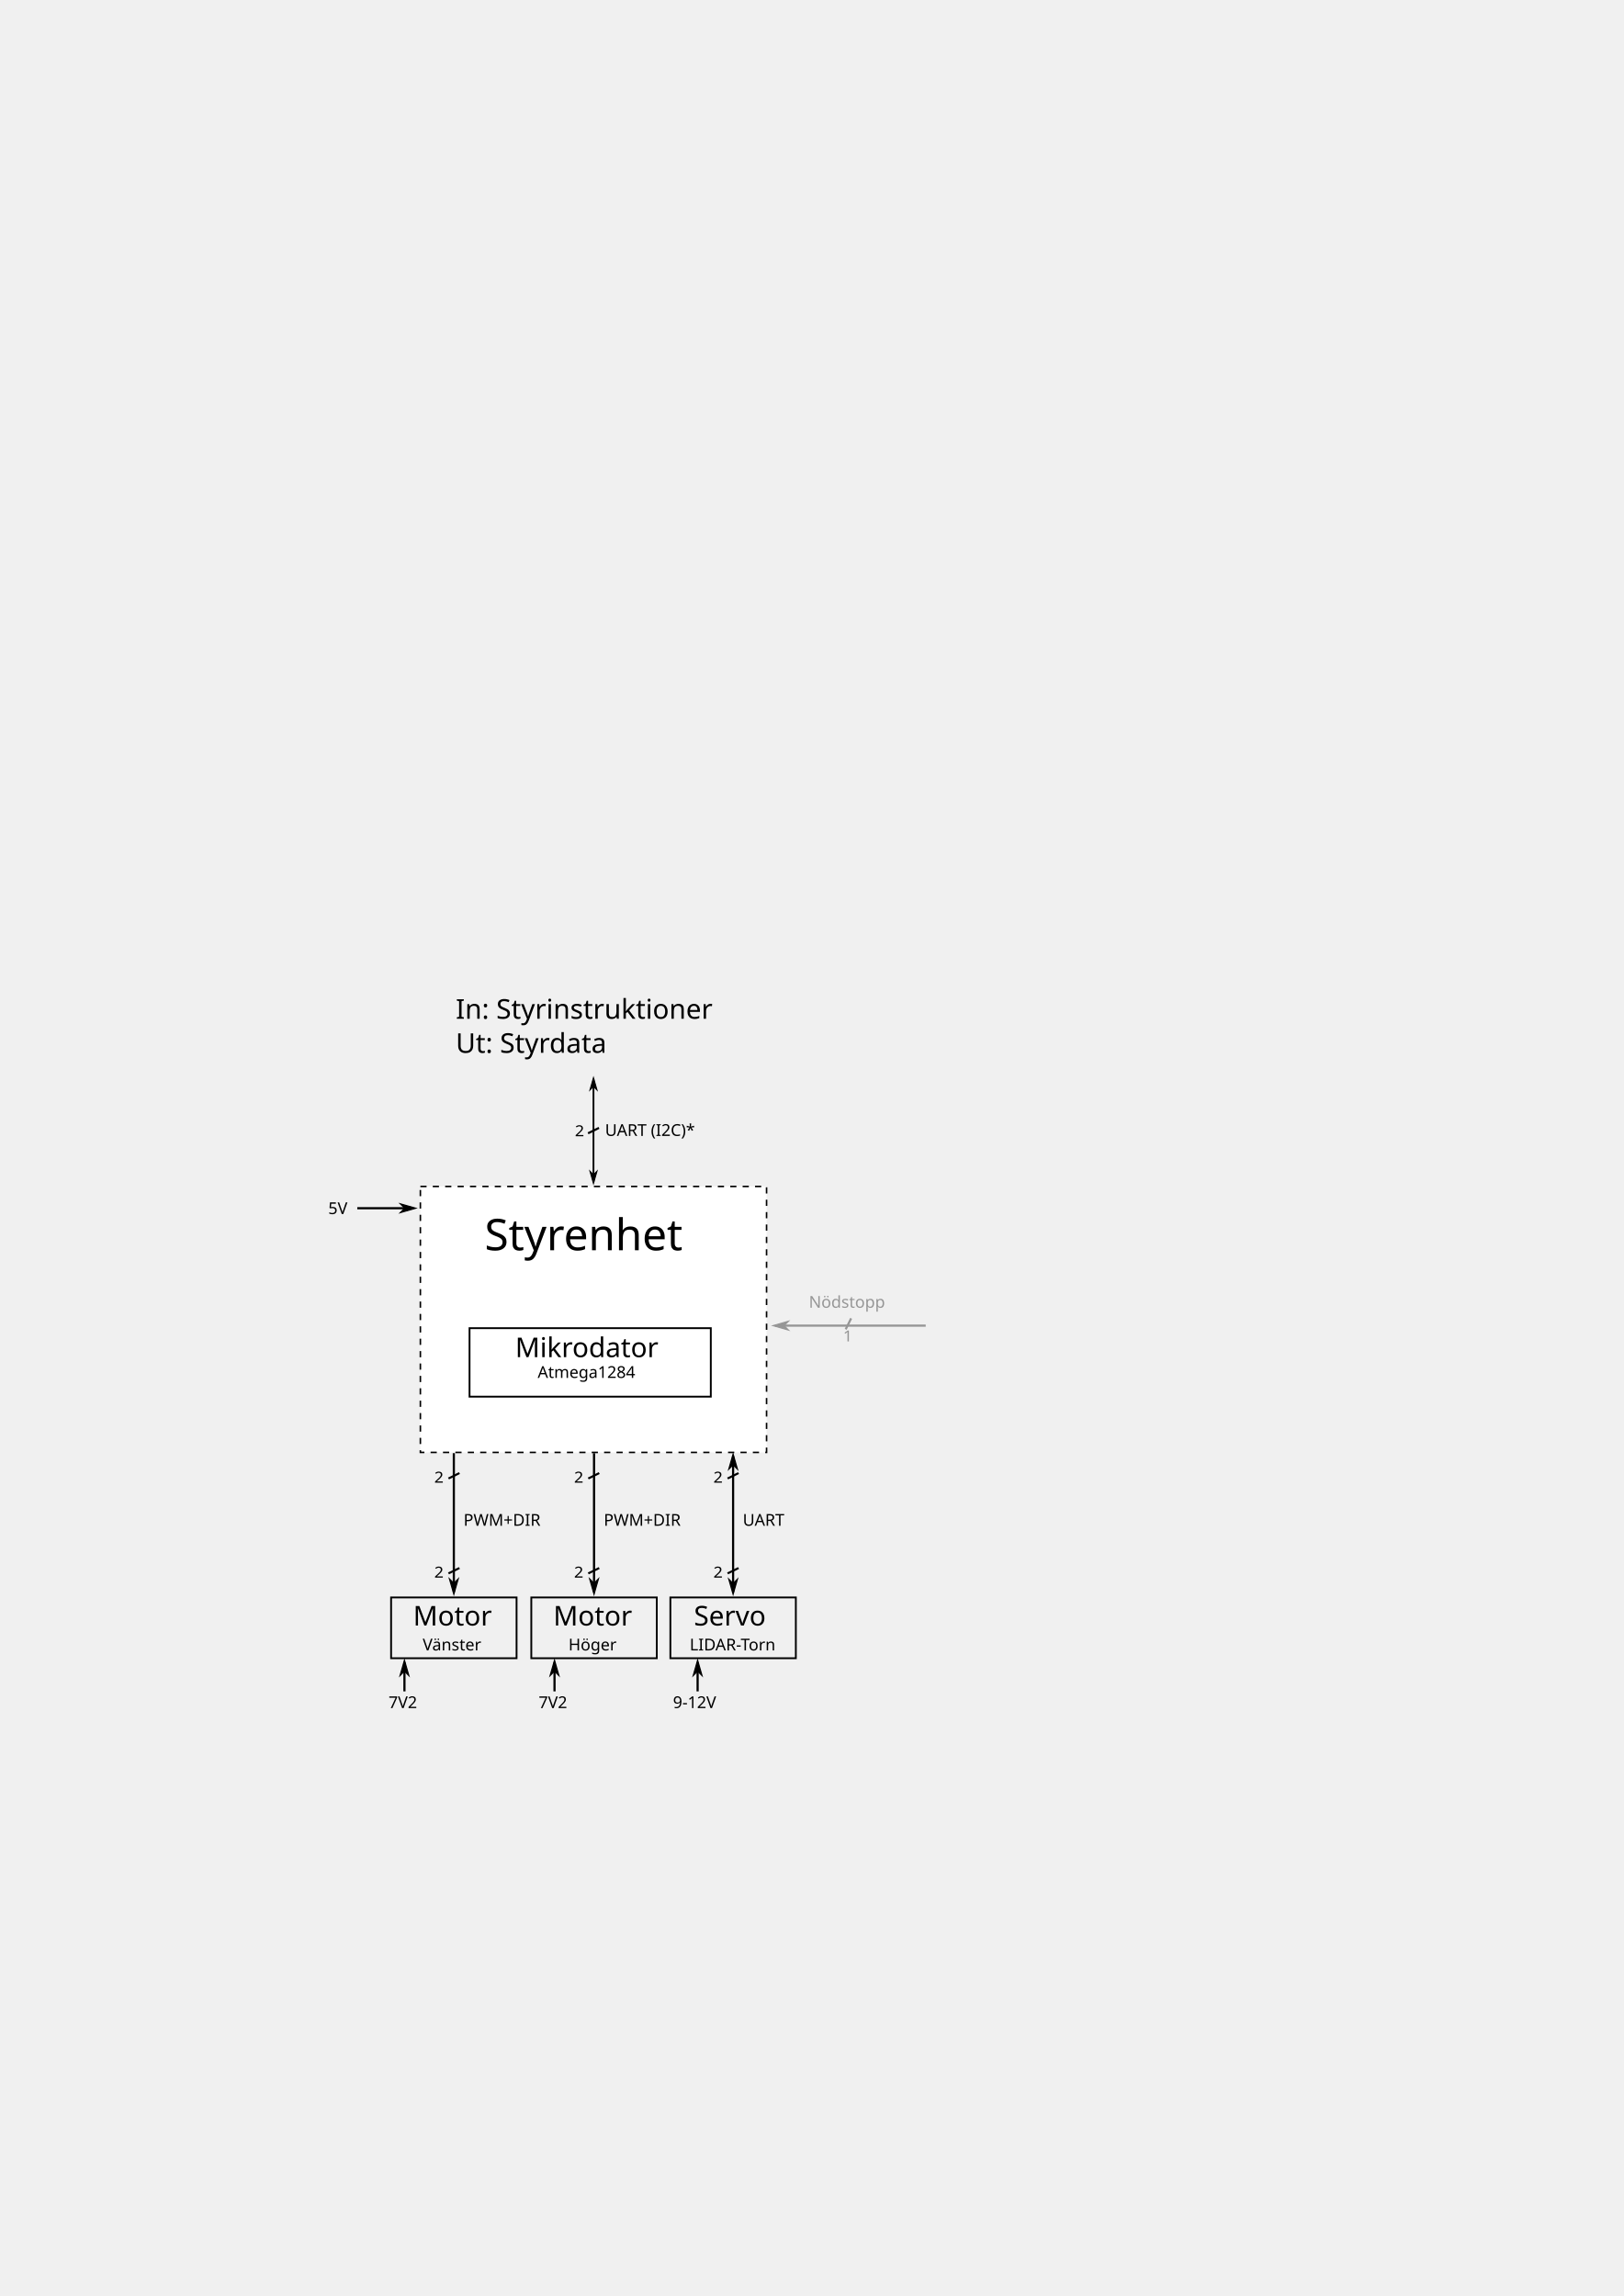
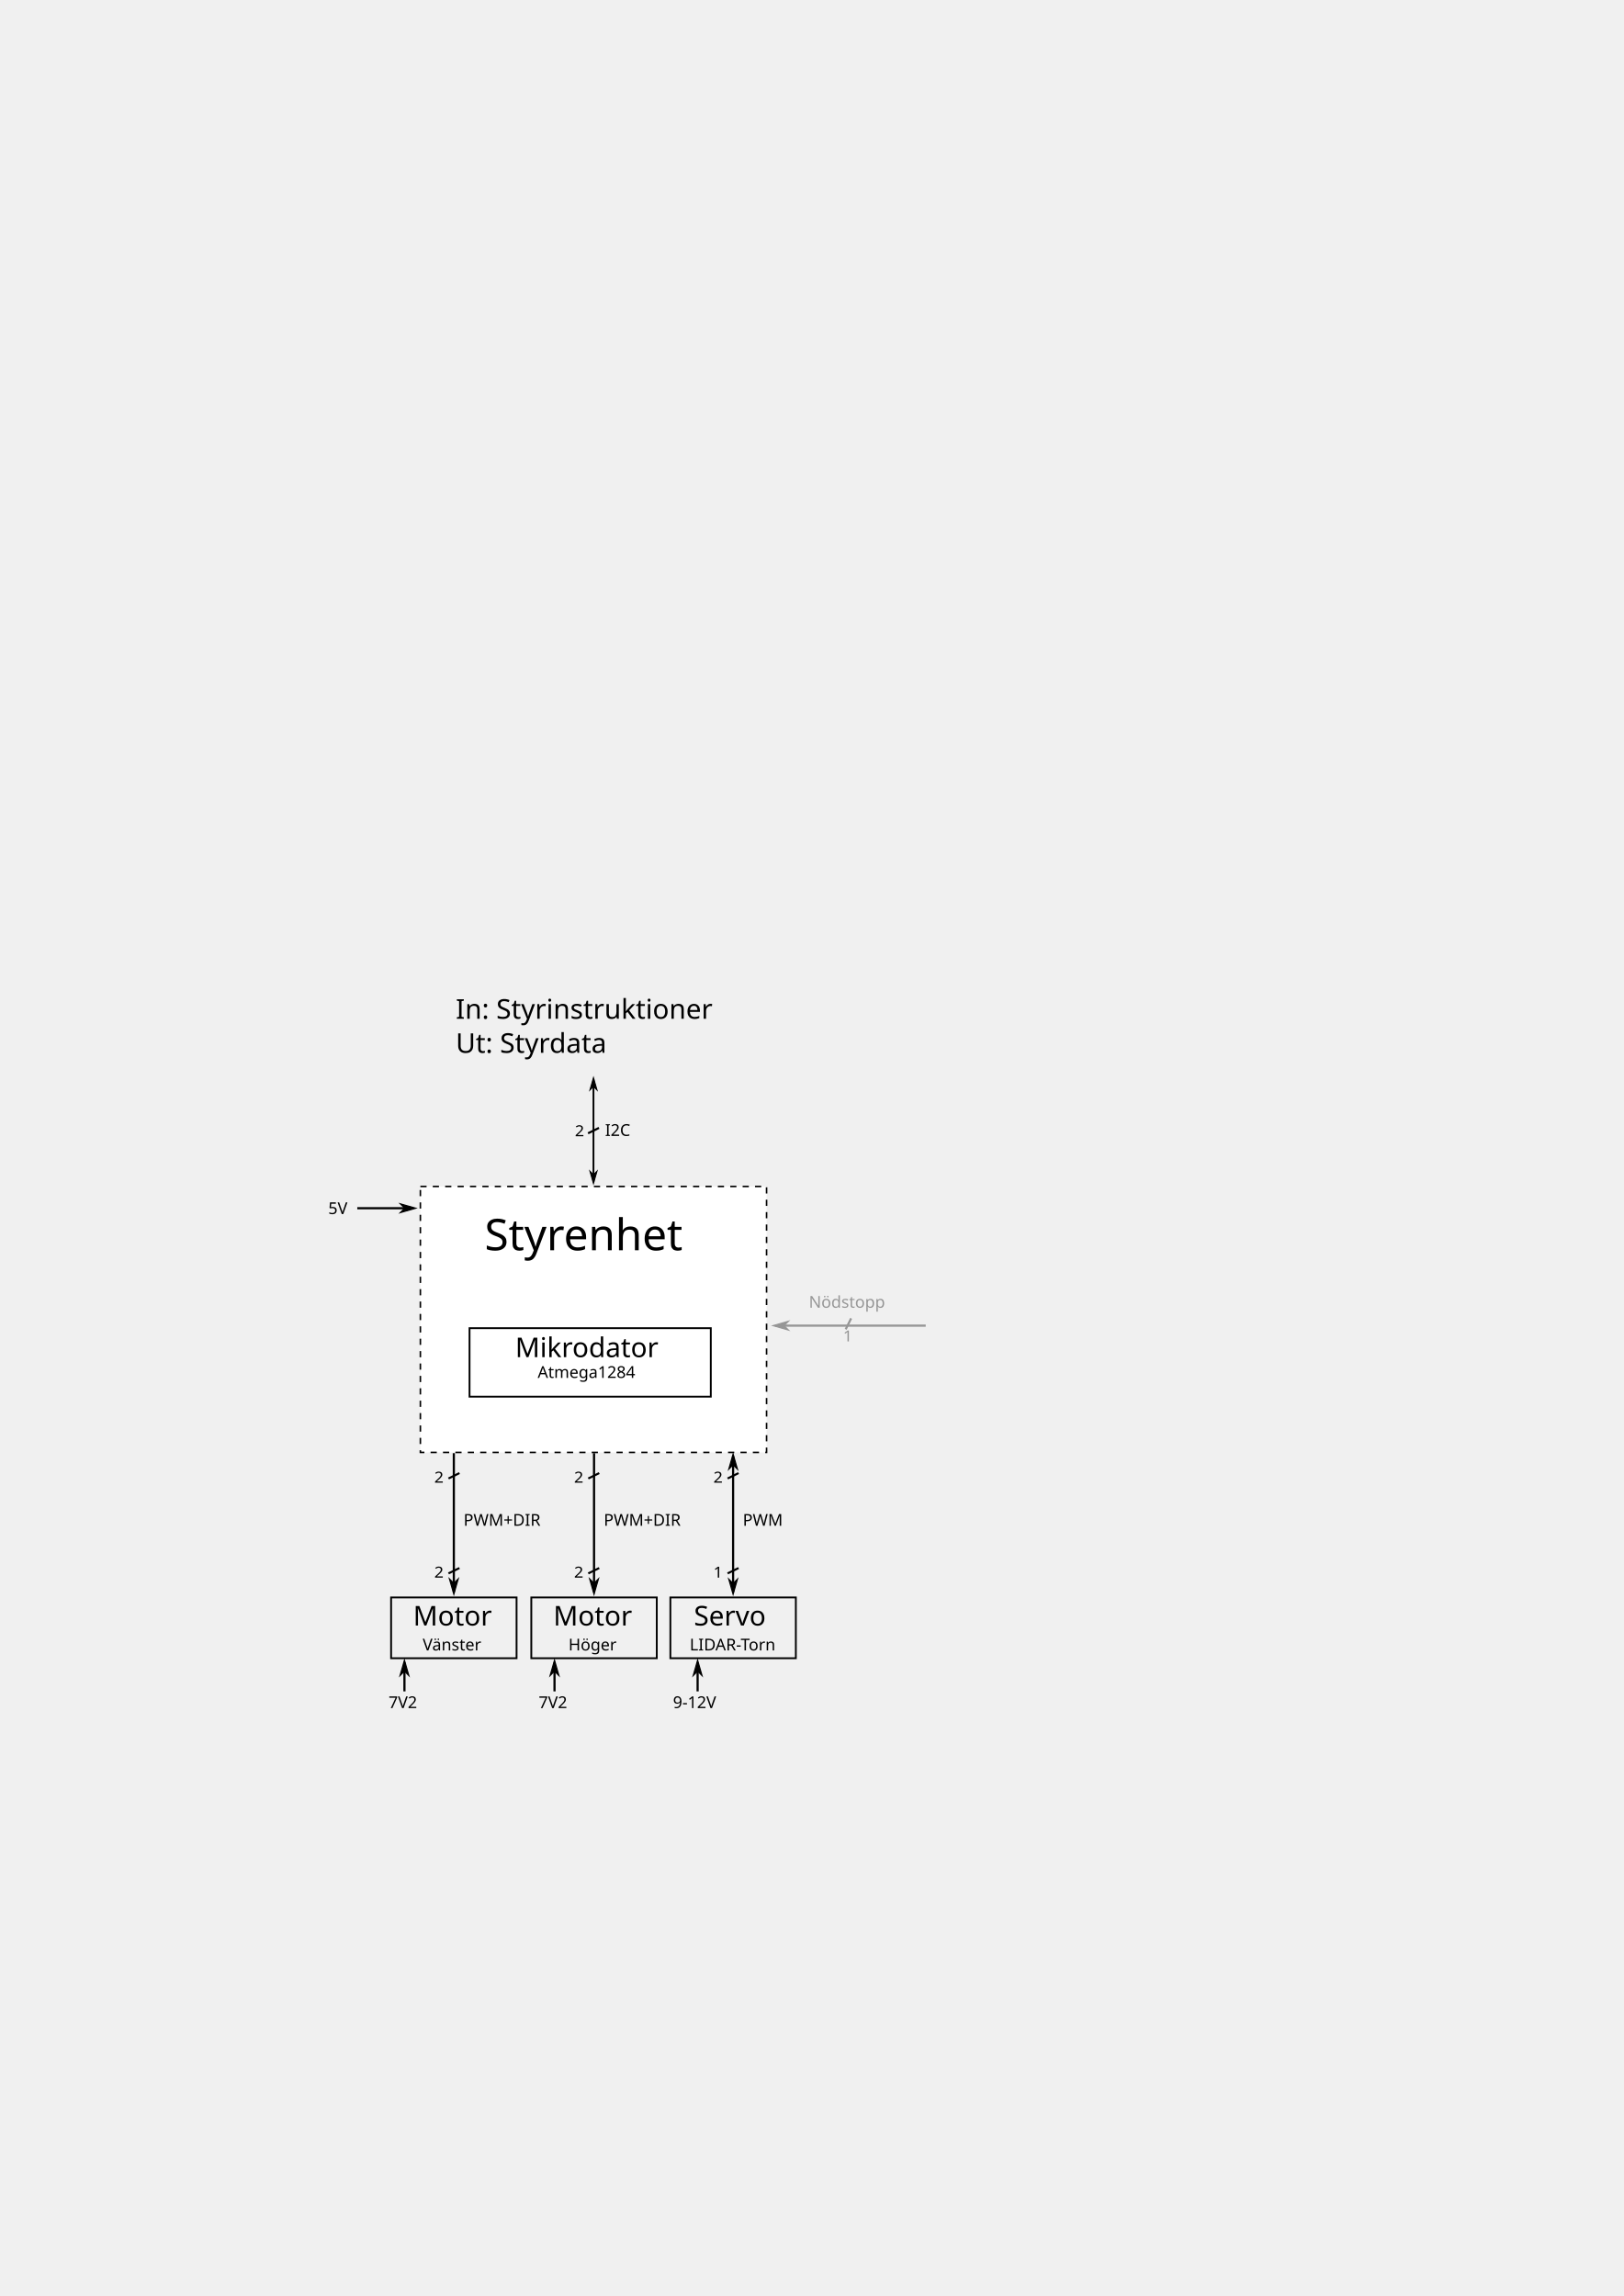
<svg xmlns="http://www.w3.org/2000/svg" width="210mm" height="297mm" viewBox="0 0 744.094 1052.362" id="svg9774" version="1.1">
  <defs id="defs9776">
    <marker orient="auto" refY="0.0" refX="0.0" id="Arrow1Lstart" style="overflow:visible">
      <path id="path13245" d="M 0.0,0.0 L 5.0,-5.0 L -12.5,0.0 L 5.0,5.0 L 0.0,0.0 z " style="fill-rule:evenodd;stroke:#969696;stroke-width:1pt;stroke-opacity:1;fill:#969696;fill-opacity:1" transform="scale(0.8) translate(12.5,0)" />
    </marker>
    <marker orient="auto" refY="0" refX="0" id="marker6600" style="overflow:visible">
      <path id="path6602" d="M 0,0 5,-5 -12.5,0 5,5 0,0 Z" style="fill:#000000;fill-opacity:1;fill-rule:evenodd;stroke:#000000;stroke-width:1pt;stroke-opacity:1" transform="matrix(0.4,0,0,0.4,4,0)" />
    </marker>
    <marker orient="auto" refY="0" refX="0" id="marker4690-4" style="overflow:visible">
      <path id="path4692-5" d="M 0,0 5,-5 -12.5,0 5,5 0,0 Z" style="fill:#000000;fill-opacity:1;fill-rule:evenodd;stroke:#000000;stroke-width:1pt;stroke-opacity:1" transform="matrix(-0.4,0,0,-0.4,-4,0)" />
    </marker>
    <marker orient="auto" refY="0" refX="0" id="marker8162" style="overflow:visible">
      <path id="path8164" d="M 0,0 5,-5 -12.5,0 5,5 0,0 Z" style="fill:#969696;fill-opacity:1;fill-rule:evenodd;stroke:#969696;stroke-width:1pt;stroke-opacity:1" transform="matrix(0.4,0,0,0.4,4,0)" />
    </marker>
    <marker orient="auto" refY="0" refX="0" id="marker8166" style="overflow:visible">
      <path id="path8168" d="M 0,0 5,-5 -12.5,0 5,5 0,0 Z" style="fill:#969696;fill-opacity:1;fill-rule:evenodd;stroke:#969696;stroke-width:1pt;stroke-opacity:1" transform="matrix(-0.4,0,0,-0.4,-4,0)" />
    </marker>
    <marker orient="auto" refY="0" refX="0" id="marker9041-3-5-6-6-8-0-9" style="overflow:visible">
      <path id="path9043-1-6-2-7-7-7-0" d="M 0,0 5,-5 -12.5,0 5,5 0,0 Z" style="fill:#000000;fill-opacity:1;fill-rule:evenodd;stroke:#000000;stroke-width:1pt;stroke-opacity:1" transform="matrix(-0.4,0,0,-0.4,-4,0)" />
    </marker>
    <marker orient="auto" refY="0" refX="0" id="marker9041-3-5-6-6-8-42" style="overflow:visible">
      <path id="path9043-1-6-2-7-7-2" d="M 0,0 5,-5 -12.5,0 5,5 0,0 Z" style="fill:#000000;fill-opacity:1;fill-rule:evenodd;stroke:#000000;stroke-width:1pt;stroke-opacity:1" transform="matrix(-0.4,0,0,-0.4,-4,0)" />
    </marker>
    <marker orient="auto" refY="0" refX="0" id="marker9041-3-5-6-6-8-0" style="overflow:visible">
      <path id="path9043-1-6-2-7-7-7" d="M 0,0 5,-5 -12.5,0 5,5 0,0 Z" style="fill:#000000;fill-opacity:1;fill-rule:evenodd;stroke:#000000;stroke-width:1pt;stroke-opacity:1" transform="matrix(-0.4,0,0,-0.4,-4,0)" />
    </marker>
    <marker orient="auto" refY="0" refX="0" id="marker9041-3-3" style="overflow:visible">
      <path id="path9043-1-9" d="M 0,0 5,-5 -12.5,0 5,5 0,0 Z" style="fill:#000000;fill-opacity:1;fill-rule:evenodd;stroke:#000000;stroke-width:1pt;stroke-opacity:1" transform="matrix(-0.4,0,0,-0.4,-4,0)" />
    </marker>
    <marker orient="auto" refY="0" refX="0" id="marker7029" style="overflow:visible">
      <path id="path7031" d="M 0,0 5,-5 -12.5,0 5,5 0,0 Z" style="fill:#000000;fill-opacity:1;fill-rule:evenodd;stroke:#000000;stroke-width:1pt;stroke-opacity:1" transform="matrix(0.4,0,0,0.4,4,0)" />
    </marker>
    <marker orient="auto" refY="0" refX="0" id="marker6588-9-2" style="overflow:visible">
      <path id="path6590-4-0" d="M 0,0 5,-5 -12.5,0 5,5 0,0 Z" style="fill:#000000;fill-opacity:1;fill-rule:evenodd;stroke:#000000;stroke-width:1pt;stroke-opacity:1" transform="matrix(-0.4,0,0,-0.4,-4,0)" />
    </marker>
    <marker orient="auto" refY="0" refX="0" id="marker6588-9" style="overflow:visible">
      <path id="path6590-4" d="M 0,0 5,-5 -12.5,0 5,5 0,0 Z" style="fill:#000000;fill-opacity:1;fill-rule:evenodd;stroke:#000000;stroke-width:1pt;stroke-opacity:1" transform="matrix(-0.4,0,0,-0.4,-4,0)" />
    </marker>
    <marker orient="auto" refY="0" refX="0" id="marker6588" style="overflow:visible">
      <path id="path6590" d="M 0,0 5,-5 -12.5,0 5,5 0,0 Z" style="fill:#000000;fill-opacity:1;fill-rule:evenodd;stroke:#000000;stroke-width:1pt;stroke-opacity:1" transform="matrix(-0.4,0,0,-0.4,-4,0)" />
    </marker>
  </defs>
  <g id="layer1">
    <path style="fill:none;fill-rule:evenodd;stroke:#000000;stroke-width:0.821;stroke-linecap:butt;stroke-linejoin:miter;stroke-miterlimit:4;stroke-dasharray:none;stroke-opacity:1;marker-start:url(#marker6600);marker-end:url(#marker4690-4)" d="m 271.97,494.717 0,46.972" id="path4688" />
    <text xml:space="preserve" style="font-style:normal;font-weight:normal;font-size:12.5px;line-height:125%;font-family:sans-serif;letter-spacing:0px;word-spacing:0px;fill:#000000;fill-opacity:1;stroke:none;stroke-width:1px;stroke-linecap:butt;stroke-linejoin:miter;stroke-opacity:1" x="277.283" y="520.638" id="text6511-2-7">
-       <tspan id="tspan6513-2-3" x="277.283" y="520.638" style="font-size:7.5px">UART (I2C)*</tspan>
+       <tspan id="tspan6513-2-3" x="277.283" y="520.638" style="font-size:7.5px">I2C</tspan>
    </text>
    <rect style="fill:#ffffff;stroke:#000000;stroke-width:0.71;stroke-miterlimit:4;stroke-dasharray:2.84, 2.84;stroke-dashoffset:0;stroke-opacity:1" id="rect4290-85" width="158.648" height="121.901" x="192.646" y="543.807" />
    <text xml:space="preserve" style="font-style:normal;font-weight:normal;font-size:100.597px;line-height:125%;font-family:sans-serif;letter-spacing:0px;word-spacing:0px;fill:#000000;fill-opacity:1;stroke:none;stroke-width:1px;stroke-linecap:butt;stroke-linejoin:miter;stroke-opacity:1" x="222.072" y="573.048" id="text5111">
      <tspan x="222.072" y="573.048" style="font-size:20px" id="tspan4305">Styrenhet</tspan>
    </text>
    <rect y="608.76" x="215.173" height="31.391" width="110.565" id="rect4315" style="fill:#ffffff;fill-opacity:1;stroke:#000000;stroke-width:0.837;stroke-miterlimit:4;stroke-dasharray:none;stroke-dashoffset:0;stroke-opacity:1" />
    <text xml:space="preserve" style="font-style:normal;font-weight:normal;font-size:10px;line-height:125%;font-family:sans-serif;letter-spacing:0px;word-spacing:0px;fill:#000000;fill-opacity:1;stroke:none;stroke-width:1px;stroke-linecap:butt;stroke-linejoin:miter;stroke-opacity:1" x="236.098" y="622.039" id="text4317">
      <tspan id="tspan4319" x="236.098" y="622.039" style="font-size:12.5px">Mikrodator</tspan>
    </text>
    <text xml:space="preserve" style="font-style:normal;font-weight:normal;font-size:12.5px;line-height:125%;font-family:sans-serif;letter-spacing:0px;word-spacing:0px;fill:#000000;fill-opacity:1;stroke:none;stroke-width:1px;stroke-linecap:butt;stroke-linejoin:miter;stroke-opacity:1" x="246.393" y="631.564" id="text6461">
      <tspan id="tspan6463" x="246.393" y="631.564" style="font-size:7.5px">Atmega1284</tspan>
    </text>
    <g transform="translate(70.18817,165.5958)" id="g8665">
      <text id="text6596" y="533.729" x="142.233" style="font-style:normal;font-weight:normal;font-size:12.5px;line-height:125%;font-family:sans-serif;letter-spacing:0px;word-spacing:0px;fill:#000000;fill-opacity:1;stroke:none;stroke-width:1px;stroke-linecap:butt;stroke-linejoin:miter;stroke-opacity:1" xml:space="preserve">
        <tspan style="font-size:7.5px" y="533.729" x="142.233" id="tspan6598">PWM+DIR</tspan>
      </text>
      <path id="path6571" d="m 137.79,500.462 0,63.64" style="fill:none;fill-rule:evenodd;stroke:#000000;stroke-width:1px;stroke-linecap:butt;stroke-linejoin:miter;stroke-opacity:1;marker-end:url(#marker6588)" />
      <g transform="translate(-39.53117,0.6530096)" id="g6645">
        <rect style="opacity:1;fill:none;fill-opacity:1;stroke:#000000;stroke-width:0.833;stroke-linecap:butt;stroke-linejoin:miter;stroke-miterlimit:3.7;stroke-dasharray:none;stroke-dashoffset:0;stroke-opacity:1" id="rect6604" width="57.5" height="27.857" x="148.571" y="565.934" />
        <text xml:space="preserve" style="font-style:normal;font-weight:normal;font-size:12.5px;line-height:125%;font-family:sans-serif;letter-spacing:0px;word-spacing:0px;fill:#000000;fill-opacity:1;stroke:none;stroke-width:1px;stroke-linecap:butt;stroke-linejoin:miter;stroke-opacity:1" x="158.648" y="578.791" id="text6606">
          <tspan x="158.648" y="578.791" id="tspan6610">Motor</tspan>
        </text>
        <text xml:space="preserve" style="font-style:normal;font-weight:normal;font-size:12.5px;line-height:125%;font-family:sans-serif;letter-spacing:0px;word-spacing:0px;fill:#000000;fill-opacity:1;stroke:none;stroke-width:1px;stroke-linecap:butt;stroke-linejoin:miter;stroke-opacity:1" x="163.065" y="590.219" id="text6614">
          <tspan id="tspan6616" x="163.065" y="590.219" style="font-size:7.5px">Vänster</tspan>
        </text>
      </g>
      <g transform="translate(-26.76904,0)" id="g7669">
        <g transform="matrix(1,0,0,0.932331,-11.9057,40.85051)" id="g7373-0-6-9-3">
          <text id="text7351-4-1-0-9" y="554.148" x="167.5" style="font-style:normal;font-weight:normal;font-size:12.5px;line-height:125%;font-family:sans-serif;letter-spacing:0px;word-spacing:0px;fill:#000000;fill-opacity:1;stroke:none;stroke-width:1px;stroke-linecap:butt;stroke-linejoin:miter;stroke-opacity:1" xml:space="preserve">
            <tspan style="font-size:7.5px" y="554.148" x="167.5" id="tspan7353-8-0-9-4">2</tspan>
          </text>
          <text id="text7351-9-7-6-1-8" y="507.467" x="167.5" style="font-style:normal;font-weight:normal;font-size:12.5px;line-height:125%;font-family:sans-serif;letter-spacing:0px;word-spacing:0px;fill:#000000;fill-opacity:1;stroke:none;stroke-width:1px;stroke-linecap:butt;stroke-linejoin:miter;stroke-opacity:1" xml:space="preserve">
            <tspan style="font-size:7.5px" y="507.467" x="167.5" id="tspan7353-5-1-1-7-1">2</tspan>
          </text>
        </g>
        <g transform="matrix(1.004824,0,0,0.9246567,-61.98943,-67.34177)" id="g7435-7-5-7-2">
          <path id="path7304-7-2-9-1-9" d="m 223.017,626.619 5,-2.679" style="fill:none;fill-rule:evenodd;stroke:#000000;stroke-width:1px;stroke-linecap:butt;stroke-linejoin:miter;stroke-opacity:1" />
          <path id="path7304-4-2-2-4-1-3" d="m 223.017,673.672 5,-2.679" style="fill:none;fill-rule:evenodd;stroke:#000000;stroke-width:1px;stroke-linecap:butt;stroke-linejoin:miter;stroke-opacity:1" />
        </g>
      </g>
    </g>
    <g id="g8646" transform="translate(69.47388,165.5958)">
      <text id="text6596-8" y="533.729" x="207.201" style="font-style:normal;font-weight:normal;font-size:12.5px;line-height:125%;font-family:sans-serif;letter-spacing:0px;word-spacing:0px;fill:#000000;fill-opacity:1;stroke:none;stroke-width:1px;stroke-linecap:butt;stroke-linejoin:miter;stroke-opacity:1" xml:space="preserve">
        <tspan style="font-size:7.5px" y="533.729" x="207.201" id="tspan6598-4">PWM+DIR</tspan>
      </text>
      <path id="path6571-0" d="m 202.758,500.462 0,63.64" style="fill:none;fill-rule:evenodd;stroke:#000000;stroke-width:1px;stroke-linecap:butt;stroke-linejoin:miter;stroke-opacity:1;marker-end:url(#marker6588-9)" />
      <rect y="566.587" x="174.008" height="27.857" width="57.5" id="rect6604-6" style="opacity:1;fill:none;fill-opacity:1;stroke:#000000;stroke-width:0.833;stroke-linecap:butt;stroke-linejoin:miter;stroke-miterlimit:3.7;stroke-dasharray:none;stroke-dashoffset:0;stroke-opacity:1" />
      <text id="text6606-1" y="579.444" x="184.084" style="font-style:normal;font-weight:normal;font-size:12.5px;line-height:125%;font-family:sans-serif;letter-spacing:0px;word-spacing:0px;fill:#000000;fill-opacity:1;stroke:none;stroke-width:1px;stroke-linecap:butt;stroke-linejoin:miter;stroke-opacity:1" xml:space="preserve">
        <tspan id="tspan6610-0" y="579.444" x="184.084">Motor</tspan>
      </text>
      <text id="text6614-6" y="590.872" x="191.048" style="font-style:normal;font-weight:normal;font-size:12.5px;line-height:125%;font-family:sans-serif;letter-spacing:0px;word-spacing:0px;fill:#000000;fill-opacity:1;stroke:none;stroke-width:1px;stroke-linecap:butt;stroke-linejoin:miter;stroke-opacity:1" xml:space="preserve">
        <tspan style="font-size:7.5px" y="590.872" x="191.048" id="tspan6616-3">Höger</tspan>
      </text>
      <g id="g7669-9" transform="translate(38.00367,0)">
        <g transform="matrix(1,0,0,0.932331,-11.9057,40.85051)" id="g7373-0-6-9-3-0">
          <text id="text7351-4-1-0-9-8" y="554.148" x="167.5" style="font-style:normal;font-weight:normal;font-size:12.5px;line-height:125%;font-family:sans-serif;letter-spacing:0px;word-spacing:0px;fill:#000000;fill-opacity:1;stroke:none;stroke-width:1px;stroke-linecap:butt;stroke-linejoin:miter;stroke-opacity:1" xml:space="preserve">
            <tspan style="font-size:7.5px" y="554.148" x="167.5" id="tspan7353-8-0-9-4-8">2</tspan>
          </text>
          <text id="text7351-9-7-6-1-8-5" y="507.467" x="167.5" style="font-style:normal;font-weight:normal;font-size:12.5px;line-height:125%;font-family:sans-serif;letter-spacing:0px;word-spacing:0px;fill:#000000;fill-opacity:1;stroke:none;stroke-width:1px;stroke-linecap:butt;stroke-linejoin:miter;stroke-opacity:1" xml:space="preserve">
            <tspan style="font-size:7.5px" y="507.467" x="167.5" id="tspan7353-5-1-1-7-1-0">2</tspan>
          </text>
        </g>
        <g transform="matrix(1.004824,0,0,0.9246567,-61.98943,-67.34177)" id="g7435-7-5-7-2-9">
          <path id="path7304-7-2-9-1-9-6" d="m 223.017,626.619 5,-2.679" style="fill:none;fill-rule:evenodd;stroke:#000000;stroke-width:1px;stroke-linecap:butt;stroke-linejoin:miter;stroke-opacity:1" />
          <path id="path7304-4-2-2-4-1-3-3" d="m 223.017,673.672 5,-2.679" style="fill:none;fill-rule:evenodd;stroke:#000000;stroke-width:1px;stroke-linecap:butt;stroke-linejoin:miter;stroke-opacity:1" />
        </g>
      </g>
    </g>
    <g transform="translate(70.18817,165.5958)" id="g8627">
      <text id="text6596-8-1" y="533.729" x="270.216" style="font-style:normal;font-weight:normal;font-size:12.5px;line-height:125%;font-family:sans-serif;letter-spacing:0px;word-spacing:0px;fill:#000000;fill-opacity:1;stroke:none;stroke-width:1px;stroke-linecap:butt;stroke-linejoin:miter;stroke-opacity:1" xml:space="preserve">
-         <tspan style="font-size:7.5px" y="533.729" x="270.216" id="tspan6598-4-5">UART</tspan>
+         <tspan style="font-size:7.5px" y="533.729" x="270.216" id="tspan6598-4-5">PWM</tspan>
      </text>
      <path id="path6571-0-5" d="m 265.773,501.85 0,62.291" style="fill:none;fill-rule:evenodd;stroke:#000000;stroke-width:0.989px;stroke-linecap:butt;stroke-linejoin:miter;stroke-opacity:1;marker-start:url(#marker7029);marker-end:url(#marker6588-9-2)" />
      <rect y="566.587" x="237.023" height="27.857" width="57.5" id="rect6604-6-4" style="opacity:1;fill:none;fill-opacity:1;stroke:#000000;stroke-width:0.833;stroke-linecap:butt;stroke-linejoin:miter;stroke-miterlimit:3.7;stroke-dasharray:none;stroke-dashoffset:0;stroke-opacity:1" />
      <text id="text6606-1-7" y="579.444" x="247.792" style="font-style:normal;font-weight:normal;font-size:12.5px;line-height:125%;font-family:sans-serif;letter-spacing:0px;word-spacing:0px;fill:#000000;fill-opacity:1;stroke:none;stroke-width:1px;stroke-linecap:butt;stroke-linejoin:miter;stroke-opacity:1" xml:space="preserve">
        <tspan id="tspan6610-0-6" y="579.444" x="247.792">Servo</tspan>
      </text>
      <text id="text6614-6-5" y="590.872" x="245.879" style="font-style:normal;font-weight:normal;font-size:12.5px;line-height:125%;font-family:sans-serif;letter-spacing:0px;word-spacing:0px;fill:#000000;fill-opacity:1;stroke:none;stroke-width:1px;stroke-linecap:butt;stroke-linejoin:miter;stroke-opacity:1" xml:space="preserve">
        <tspan style="font-size:7.5px" y="590.872" x="245.879" id="tspan6616-3-6">LIDAR-Torn</tspan>
      </text>
      <g id="g7669-9-8" transform="translate(101.1382,0)">
        <g transform="matrix(1,0,0,0.932331,-11.9057,40.85051)" id="g7373-0-6-9-3-0-5">
          <text id="text7351-4-1-0-9-8-6" y="554.148" x="167.5" style="font-style:normal;font-weight:normal;font-size:12.5px;line-height:125%;font-family:sans-serif;letter-spacing:0px;word-spacing:0px;fill:#000000;fill-opacity:1;stroke:none;stroke-width:1px;stroke-linecap:butt;stroke-linejoin:miter;stroke-opacity:1" xml:space="preserve">
-             <tspan style="font-size:7.5px" y="554.148" x="167.5" id="tspan7353-8-0-9-4-8-1">2</tspan>
+             <tspan style="font-size:7.5px" y="554.148" x="167.5" id="tspan7353-8-0-9-4-8-1">1</tspan>
          </text>
          <text id="text7351-9-7-6-1-8-5-1" y="507.467" x="167.5" style="font-style:normal;font-weight:normal;font-size:12.5px;line-height:125%;font-family:sans-serif;letter-spacing:0px;word-spacing:0px;fill:#000000;fill-opacity:1;stroke:none;stroke-width:1px;stroke-linecap:butt;stroke-linejoin:miter;stroke-opacity:1" xml:space="preserve">
            <tspan style="font-size:7.5px" y="507.467" x="167.5" id="tspan7353-5-1-1-7-1-0-5">2</tspan>
          </text>
        </g>
        <g transform="matrix(1.004824,0,0,0.9246567,-61.98943,-67.34177)" id="g7435-7-5-7-2-9-9">
          <path id="path7304-7-2-9-1-9-6-8" d="m 223.017,626.619 5,-2.679" style="fill:none;fill-rule:evenodd;stroke:#000000;stroke-width:1px;stroke-linecap:butt;stroke-linejoin:miter;stroke-opacity:1" />
          <path id="path7304-4-2-2-4-1-3-3-4" d="m 223.017,673.672 5,-2.679" style="fill:none;fill-rule:evenodd;stroke:#000000;stroke-width:1px;stroke-linecap:butt;stroke-linejoin:miter;stroke-opacity:1" />
        </g>
      </g>
    </g>
    <path style="fill:none;fill-rule:evenodd;stroke:#000000;stroke-width:0.964px;stroke-linecap:butt;stroke-linejoin:miter;stroke-opacity:1" d="m 269.478,519.441 5.024,-2.477" id="path7304-7-2-9-1-9-6-2-8" />
    <text xml:space="preserve" style="font-style:normal;font-weight:normal;font-size:12.07px;line-height:125%;font-family:sans-serif;letter-spacing:0px;word-spacing:0px;fill:#000000;fill-opacity:1;stroke:none;stroke-width:1px;stroke-linecap:butt;stroke-linejoin:miter;stroke-opacity:1" x="254.377" y="539.366" id="text7351-9-7-6-1-8-5-5-4" transform="scale(1.035655,0.9655729)">
      <tspan id="tspan7353-5-1-1-7-1-0-9-1" x="254.377" y="539.366" style="font-size:7.242px">2</tspan>
    </text>
    <path style="fill:none;fill-opacity:1;fill-rule:evenodd;stroke:#969696;stroke-width:1;stroke-linecap:butt;stroke-linejoin:miter;stroke-miterlimit:4;stroke-dasharray:none;stroke-opacity:1;marker-start:url(#marker8162);marker-end:" d="m 355.285,607.601 68.944,0" id="path8160" />
    <text xml:space="preserve" style="font-style:normal;font-weight:normal;font-size:12.5px;line-height:125%;font-family:sans-serif;letter-spacing:0px;word-spacing:0px;fill:#000000;fill-opacity:1;stroke:none;stroke-width:1px;stroke-linecap:butt;stroke-linejoin:miter;stroke-opacity:1" x="370.68" y="599.387" id="text8774">
      <tspan id="tspan8776" x="370.68" y="599.387" style="font-size:7.5px;fill:#969696;fill-opacity:1;stroke:none;stroke-opacity:1">Nödstopp</tspan>
    </text>
    <g transform="translate(70.18817,165.5958)" id="g9159">
      <path style="fill:none;fill-rule:evenodd;stroke:#000000;stroke-width:1px;stroke-linecap:butt;stroke-linejoin:miter;stroke-opacity:1;marker-end:url(#marker9041-3-3)" d="m 93.546,388.187 25.759,0" id="path9039-03-1" />
      <text xml:space="preserve" style="font-style:normal;font-weight:normal;font-size:12.5px;line-height:125%;font-family:sans-serif;letter-spacing:0px;word-spacing:0px;fill:#000000;fill-opacity:1;stroke:none;stroke-width:1px;stroke-linecap:butt;stroke-linejoin:miter;stroke-opacity:1" x="80.237" y="390.868" id="text9045-4-9">
        <tspan style="font-size:7.5px" id="tspan9047-0-6" x="80.237" y="390.868">5V</tspan>
      </text>
    </g>
    <g transform="translate(70.18817,165.5958)" id="g9687">
      <path id="path9039-03-4-5-8-8" d="m 115.157,609.642 0,-13.274" style="fill:none;fill-rule:evenodd;stroke:#000000;stroke-width:1;stroke-linecap:butt;stroke-linejoin:miter;stroke-miterlimit:4;stroke-dasharray:none;stroke-opacity:1;marker-end:url(#marker9041-3-5-6-6-8-0)" />
      <text id="text9045-4-0-6-2-7" y="617.303" x="107.888" style="font-style:normal;font-weight:normal;font-size:12.5px;line-height:125%;font-family:sans-serif;letter-spacing:0px;word-spacing:0px;fill:#000000;fill-opacity:1;stroke:none;stroke-width:1px;stroke-linecap:butt;stroke-linejoin:miter;stroke-opacity:1" xml:space="preserve">
        <tspan y="617.303" x="107.888" id="tspan9047-0-04-9-9-0" style="font-size:7.5px">7V2</tspan>
      </text>
    </g>
    <g id="g9256-2-2" transform="translate(-25.27126,158.5836)">
      <path id="path9039-03-4-5-8-0" d="m 344.967,616.654 0,-13.274" style="fill:none;fill-rule:evenodd;stroke:#000000;stroke-width:1;stroke-linecap:butt;stroke-linejoin:miter;stroke-miterlimit:4;stroke-dasharray:none;stroke-opacity:1;marker-end:url(#marker9041-3-5-6-6-8-42)" />
      <text id="text9045-4-0-6-2-5" y="624.315" x="333.679" style="font-style:normal;font-weight:normal;font-size:12.5px;line-height:125%;font-family:sans-serif;letter-spacing:0px;word-spacing:0px;fill:#000000;fill-opacity:1;stroke:none;stroke-width:1px;stroke-linecap:butt;stroke-linejoin:miter;stroke-opacity:1" xml:space="preserve">
        <tspan y="624.315" x="333.679" id="tspan9047-0-04-9-9-52" style="font-size:7.5px">9-12V</tspan>
      </text>
    </g>
    <g id="g9682" transform="translate(70.18817,159.4713)">
      <path id="path9039-03-4-5-8-8-2" d="m 183.929,615.767 0,-13.274" style="fill:none;fill-rule:evenodd;stroke:#000000;stroke-width:1;stroke-linecap:butt;stroke-linejoin:miter;stroke-miterlimit:4;stroke-dasharray:none;stroke-opacity:1;marker-end:url(#marker9041-3-5-6-6-8-0-9)" />
      <text id="text9045-4-0-6-2-7-8" y="623.427" x="176.659" style="font-style:normal;font-weight:normal;font-size:12.5px;line-height:125%;font-family:sans-serif;letter-spacing:0px;word-spacing:0px;fill:#000000;fill-opacity:1;stroke:none;stroke-width:1px;stroke-linecap:butt;stroke-linejoin:miter;stroke-opacity:1" xml:space="preserve">
        <tspan y="623.427" x="176.659" id="tspan9047-0-04-9-9-0-3" style="font-size:7.5px">7V2</tspan>
      </text>
    </g>
    <g id="g10071" transform="translate(-3.642012,0)">
      <text transform="scale(1.035655,0.9655729)" id="text7351-9-7-6-1-8-5-5-1" y="636.753" x="376.566" style="font-style:normal;font-weight:normal;font-size:12.07px;line-height:125%;font-family:sans-serif;letter-spacing:0px;word-spacing:0px;fill:#969696;fill-opacity:1;stroke:none;stroke-width:1px;stroke-linecap:butt;stroke-linejoin:miter;stroke-opacity:1" xml:space="preserve">
        <tspan style="font-size:7.242px;fill:#969696;fill-opacity:1;stroke:none;stroke-opacity:1" y="636.753" x="376.566" id="tspan7353-5-1-1-7-1-0-9-2">1</tspan>
      </text>
      <path id="path7304-7-2-9-1-9-6-2-89" d="m 391.206,609.283 2.477,-5.024" style="fill:#969696;fill-opacity:1;fill-rule:evenodd;stroke:#969696;stroke-width:0.989;stroke-linecap:butt;stroke-linejoin:miter;stroke-miterlimit:4;stroke-dasharray:none;stroke-opacity:1" />
    </g>
    <text xml:space="preserve" style="font-style:normal;font-weight:normal;font-size:12.5px;line-height:125%;font-family:sans-serif;letter-spacing:0px;word-spacing:0px;fill:#000000;fill-opacity:1;stroke:none;stroke-width:1px;stroke-linecap:butt;stroke-linejoin:miter;stroke-opacity:1" x="208.847" y="466.927" id="text10120-3">
      <tspan id="tspan10122-6" x="208.847" y="466.927">In: Styrinstruktioner</tspan>
      <tspan x="208.847" y="482.552" id="tspan10184">Ut: Styrdata</tspan>
    </text>
  </g>
</svg>
